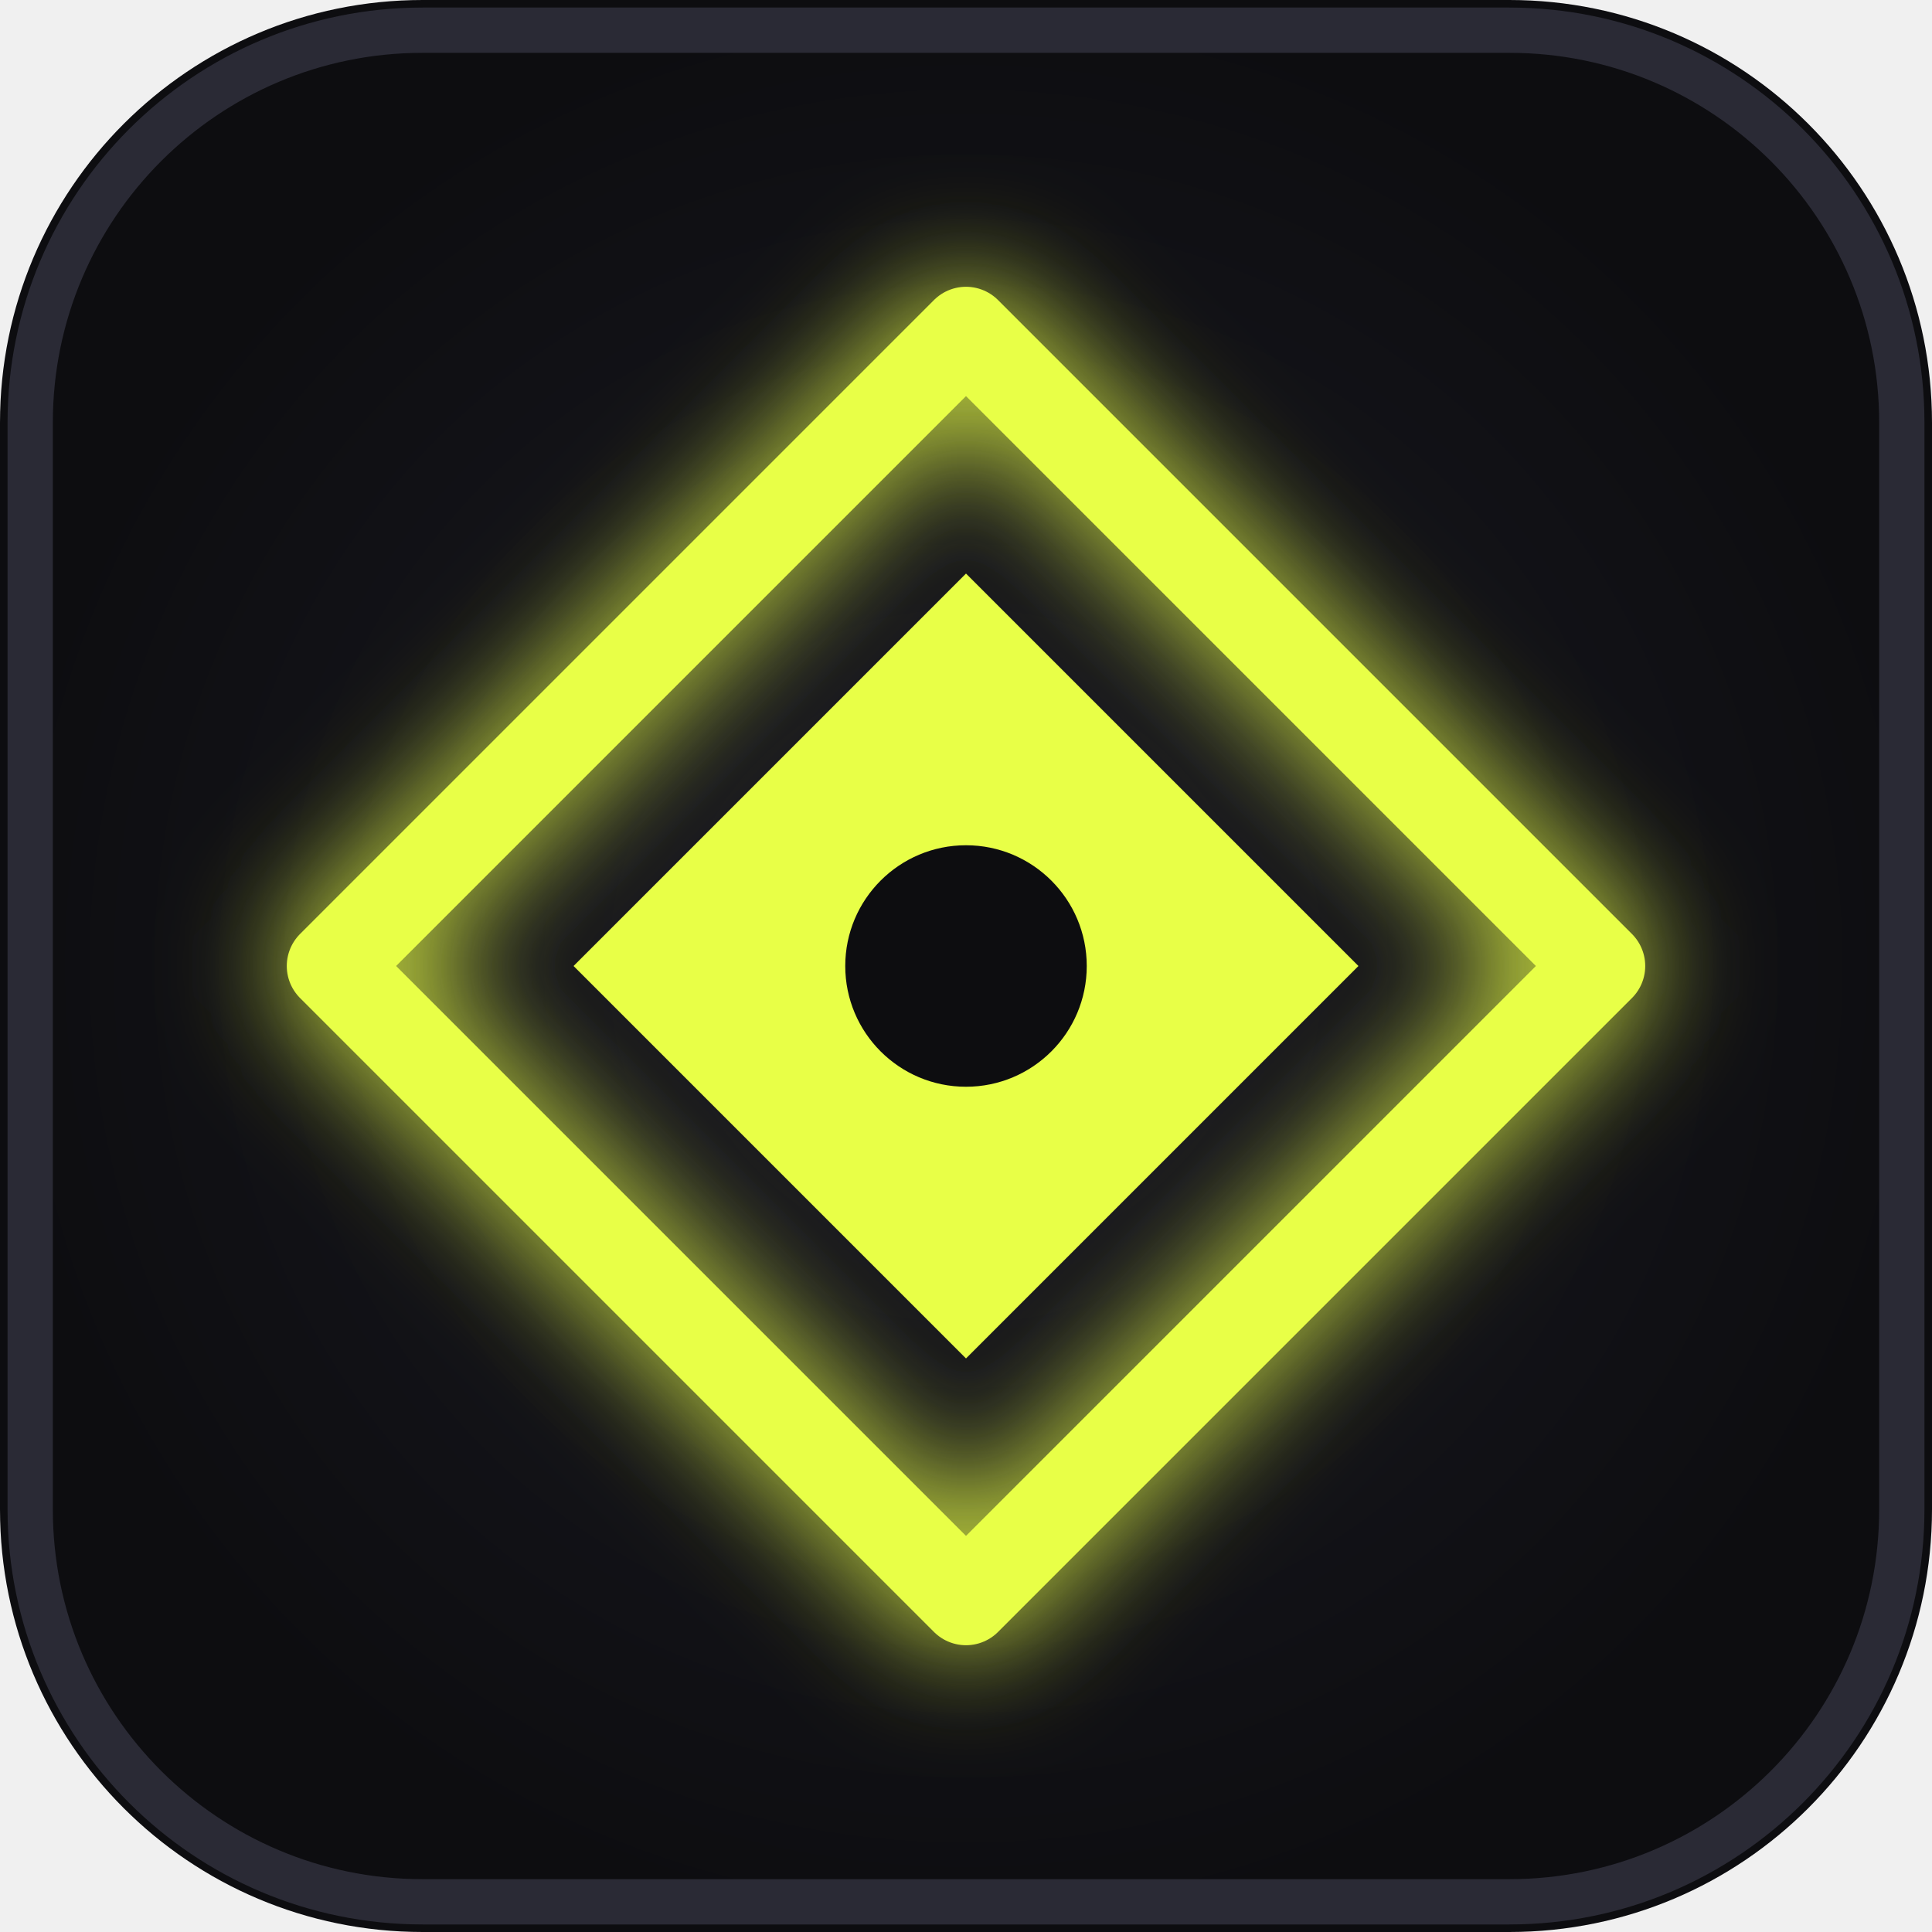
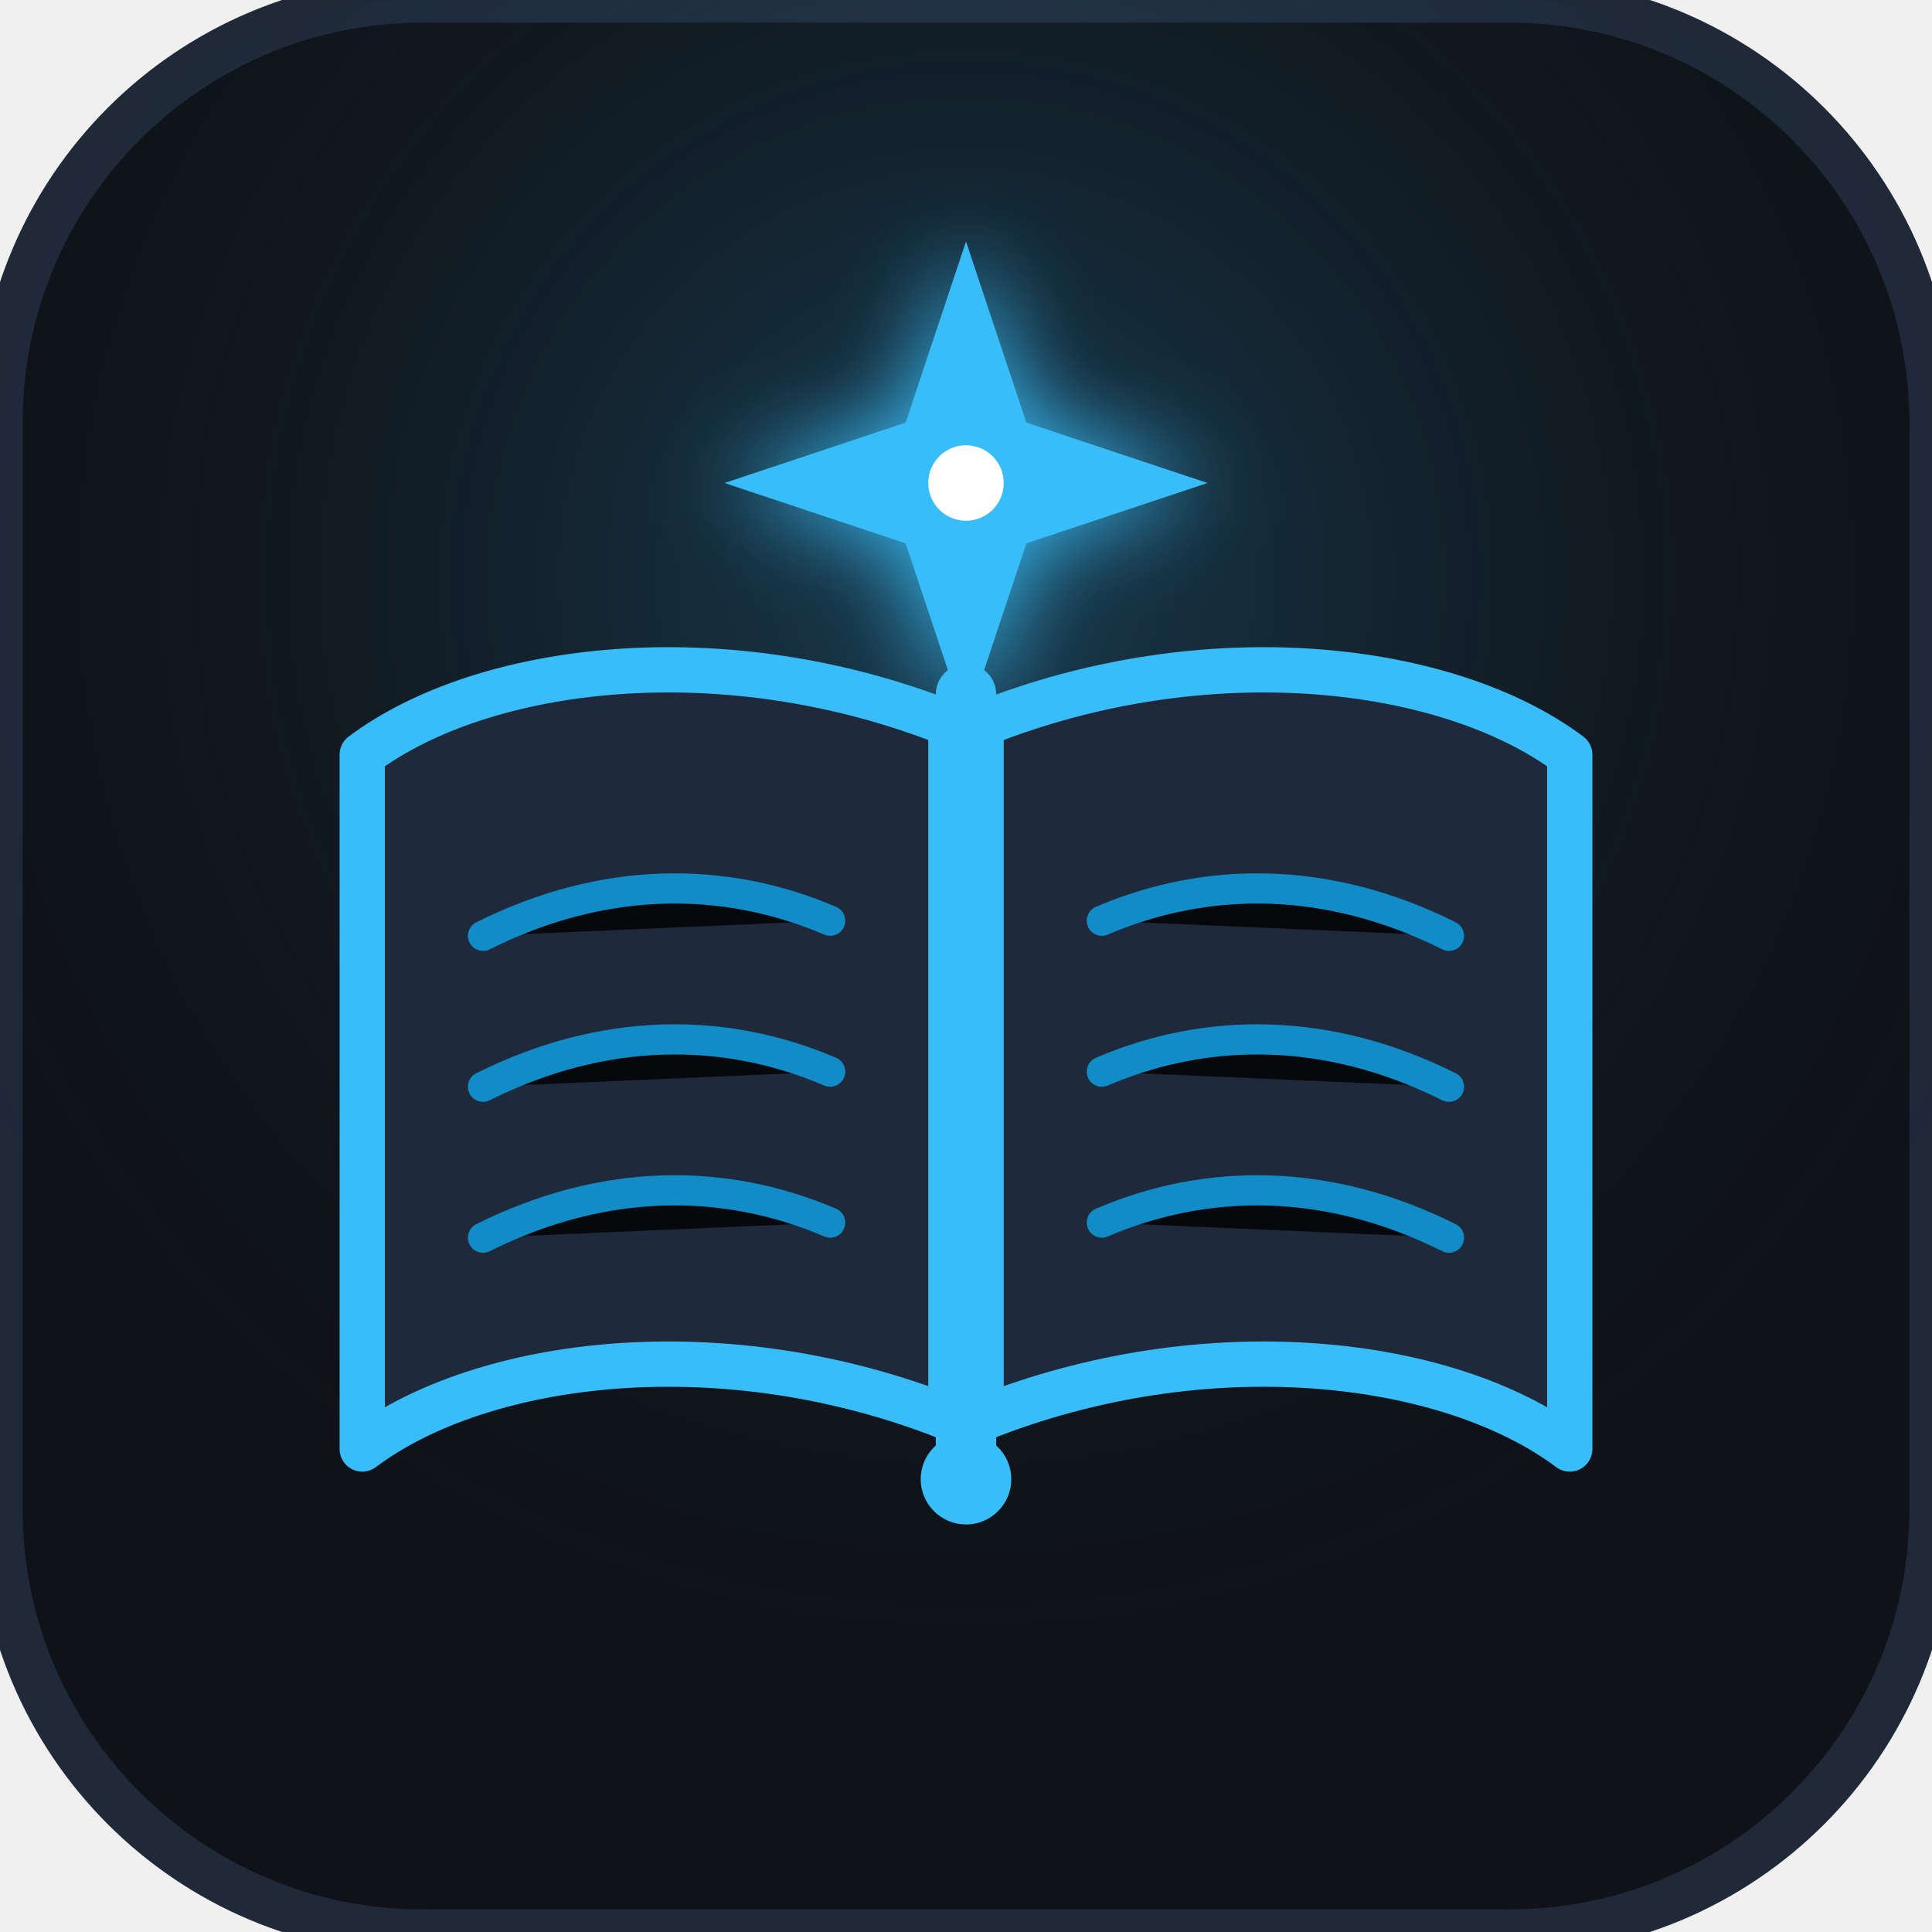
<svg xmlns="http://www.w3.org/2000/svg" viewBox="0 0 128 128" width="100%" height="100%">
  <defs>
-     <radialGradient id="bgGlow" cx="50%" cy="50%" r="50%">
-       <stop offset="0%" stop-color="#1c1c24" />
-       <stop offset="100%" stop-color="#0d0d10" />
+     <radialGradient id="glow-dark" cx="50%" cy="30%" r="60%">
+       <stop offset="0%" stop-color="#38bdf8" stop-opacity="0.25" />
+       <stop offset="100%" stop-color="#0f1218" stop-opacity="0" />
    </radialGradient>
-     <filter id="neonGlow" x="-20%" y="-20%" width="140%" height="140%">
-       <feGaussianBlur stdDeviation="4" result="blur" />
+     <filter id="softGlow-dark" x="-20%" y="-20%" width="140%" height="140%">
+       <feGaussianBlur stdDeviation="3" result="blur" />
      <feMerge>
        <feMergeNode in="blur" />
        <feMergeNode in="SourceGraphic" />
      </feMerge>
    </filter>
  </defs>
-   <rect width="128" height="128" rx="28" fill="url(#bgGlow)" />
-   <rect x="2" y="2" width="124" height="124" rx="26" fill="none" stroke="#2a2a35" stroke-width="3" />
-   <polygon points="64,22 106,64 64,106 22,64" fill="none" stroke="#e8ff47" stroke-width="6" stroke-linejoin="round" filter="url(#neonGlow)" />
-   <polygon points="64,38 90,64 64,90 38,64" fill="#e8ff47" />
-   <circle cx="64" cy="64" r="8" fill="#0d0d10" />
+   <rect width="128" height="128" rx="28" fill="#0f1218" stroke="#202938" stroke-width="3" />
+   <rect width="128" height="128" rx="28" fill="url(#glow-dark)" />
+   <path d="M64 16 L68 28 L80 32 L68 36 L64 48 L60 36 L48 32 L60 28 Z" fill="#38bdf8" filter="url(#softGlow-dark)" />
+   <circle cx="64" cy="32" r="2.5" fill="#ffffff" />
+   <path d="M63 48 C48 42 32 44 24 50 L24 96 C32 90 48 88 63 94 Z" fill="#1e293b" stroke="#38bdf8" stroke-width="3" stroke-linejoin="round" />
+   <path d="M65 48 C80 42 96 44 104 50 L104 96 C96 90 80 88 65 94 Z" fill="#1e293b" stroke="#38bdf8" stroke-width="3" stroke-linejoin="round" />
+   <path d="M32 62 C40 58 48 58 55 61" stroke="#0ea5e9" stroke-width="2" stroke-linecap="round" opacity="0.8" />
+   <path d="M32 72 C40 68 48 68 55 71" stroke="#0ea5e9" stroke-width="2" stroke-linecap="round" opacity="0.8" />
+   <path d="M32 82 C40 78 48 78 55 81" stroke="#0ea5e9" stroke-width="2" stroke-linecap="round" opacity="0.8" />
+   <path d="M73 61 C80 58 88 58 96 62" stroke="#0ea5e9" stroke-width="2" stroke-linecap="round" opacity="0.8" />
+   <path d="M73 71 C80 68 88 68 96 72" stroke="#0ea5e9" stroke-width="2" stroke-linecap="round" opacity="0.8" />
+   <path d="M73 81 C80 78 88 78 96 82" stroke="#0ea5e9" stroke-width="2" stroke-linecap="round" opacity="0.8" />
+   <line x1="64" y1="46" x2="64" y2="98" stroke="#38bdf8" stroke-width="4" stroke-linecap="round" />
+   <circle cx="64" cy="98" r="3" fill="#38bdf8" />
</svg>
